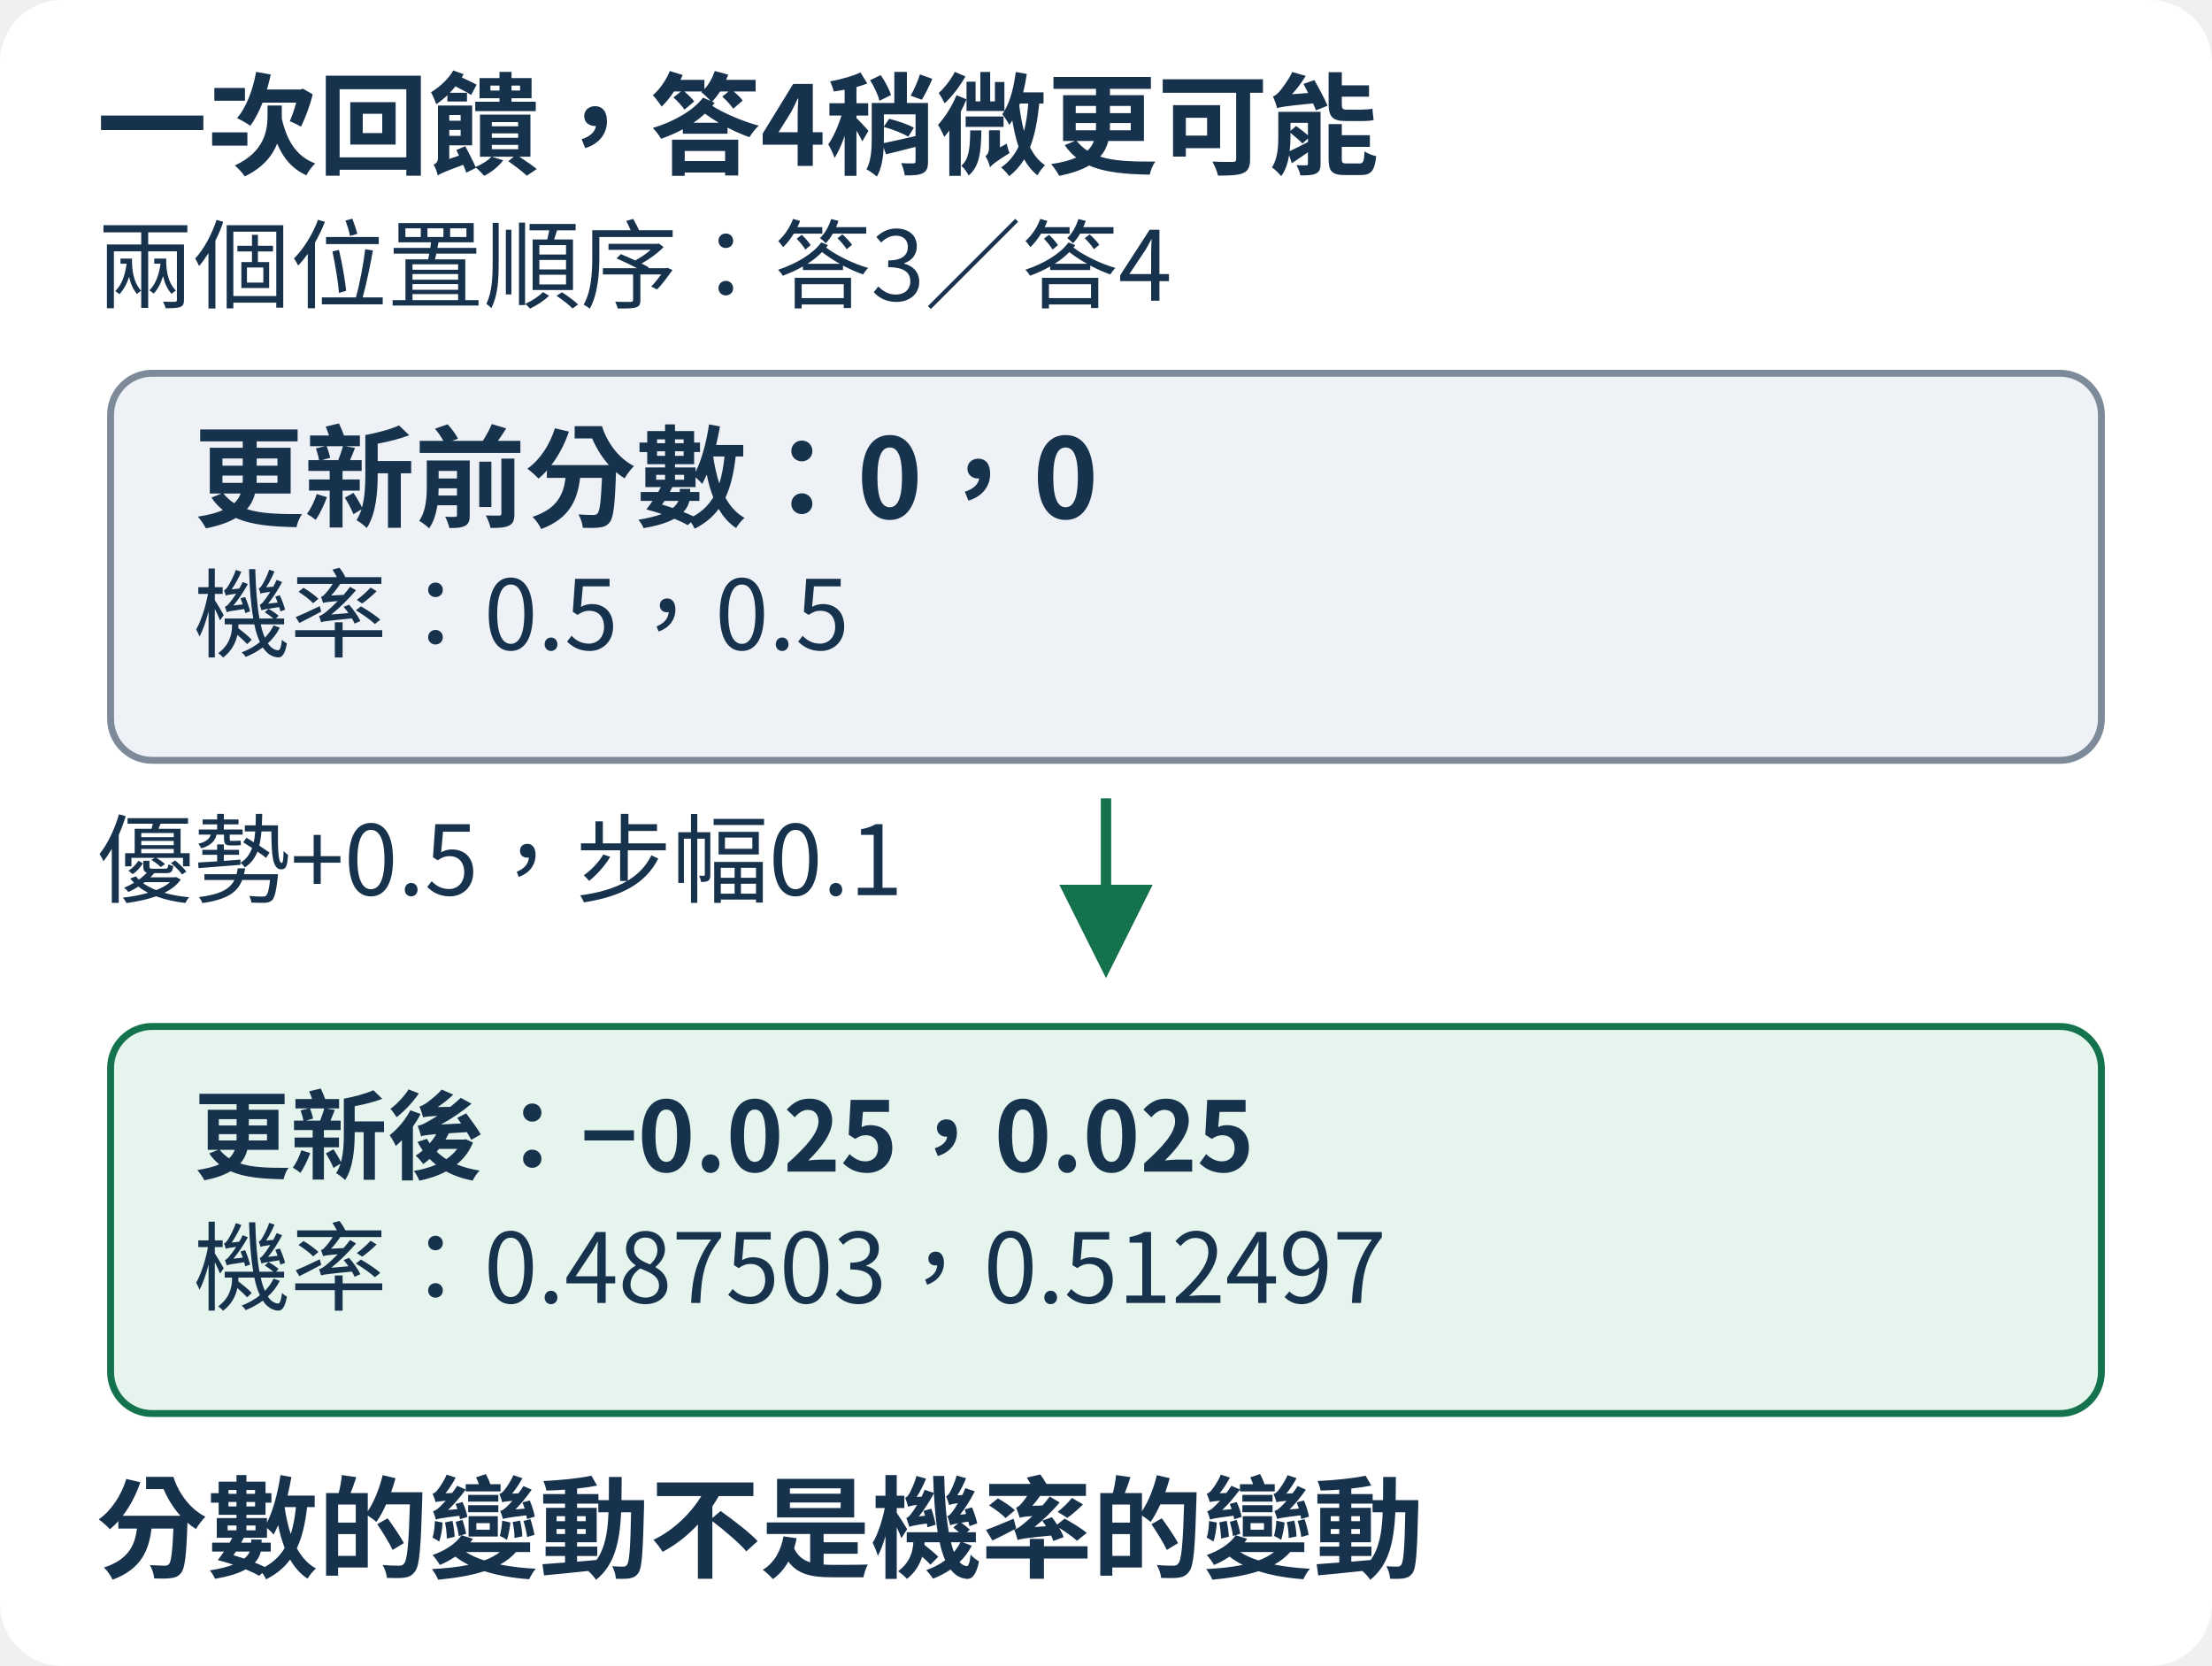
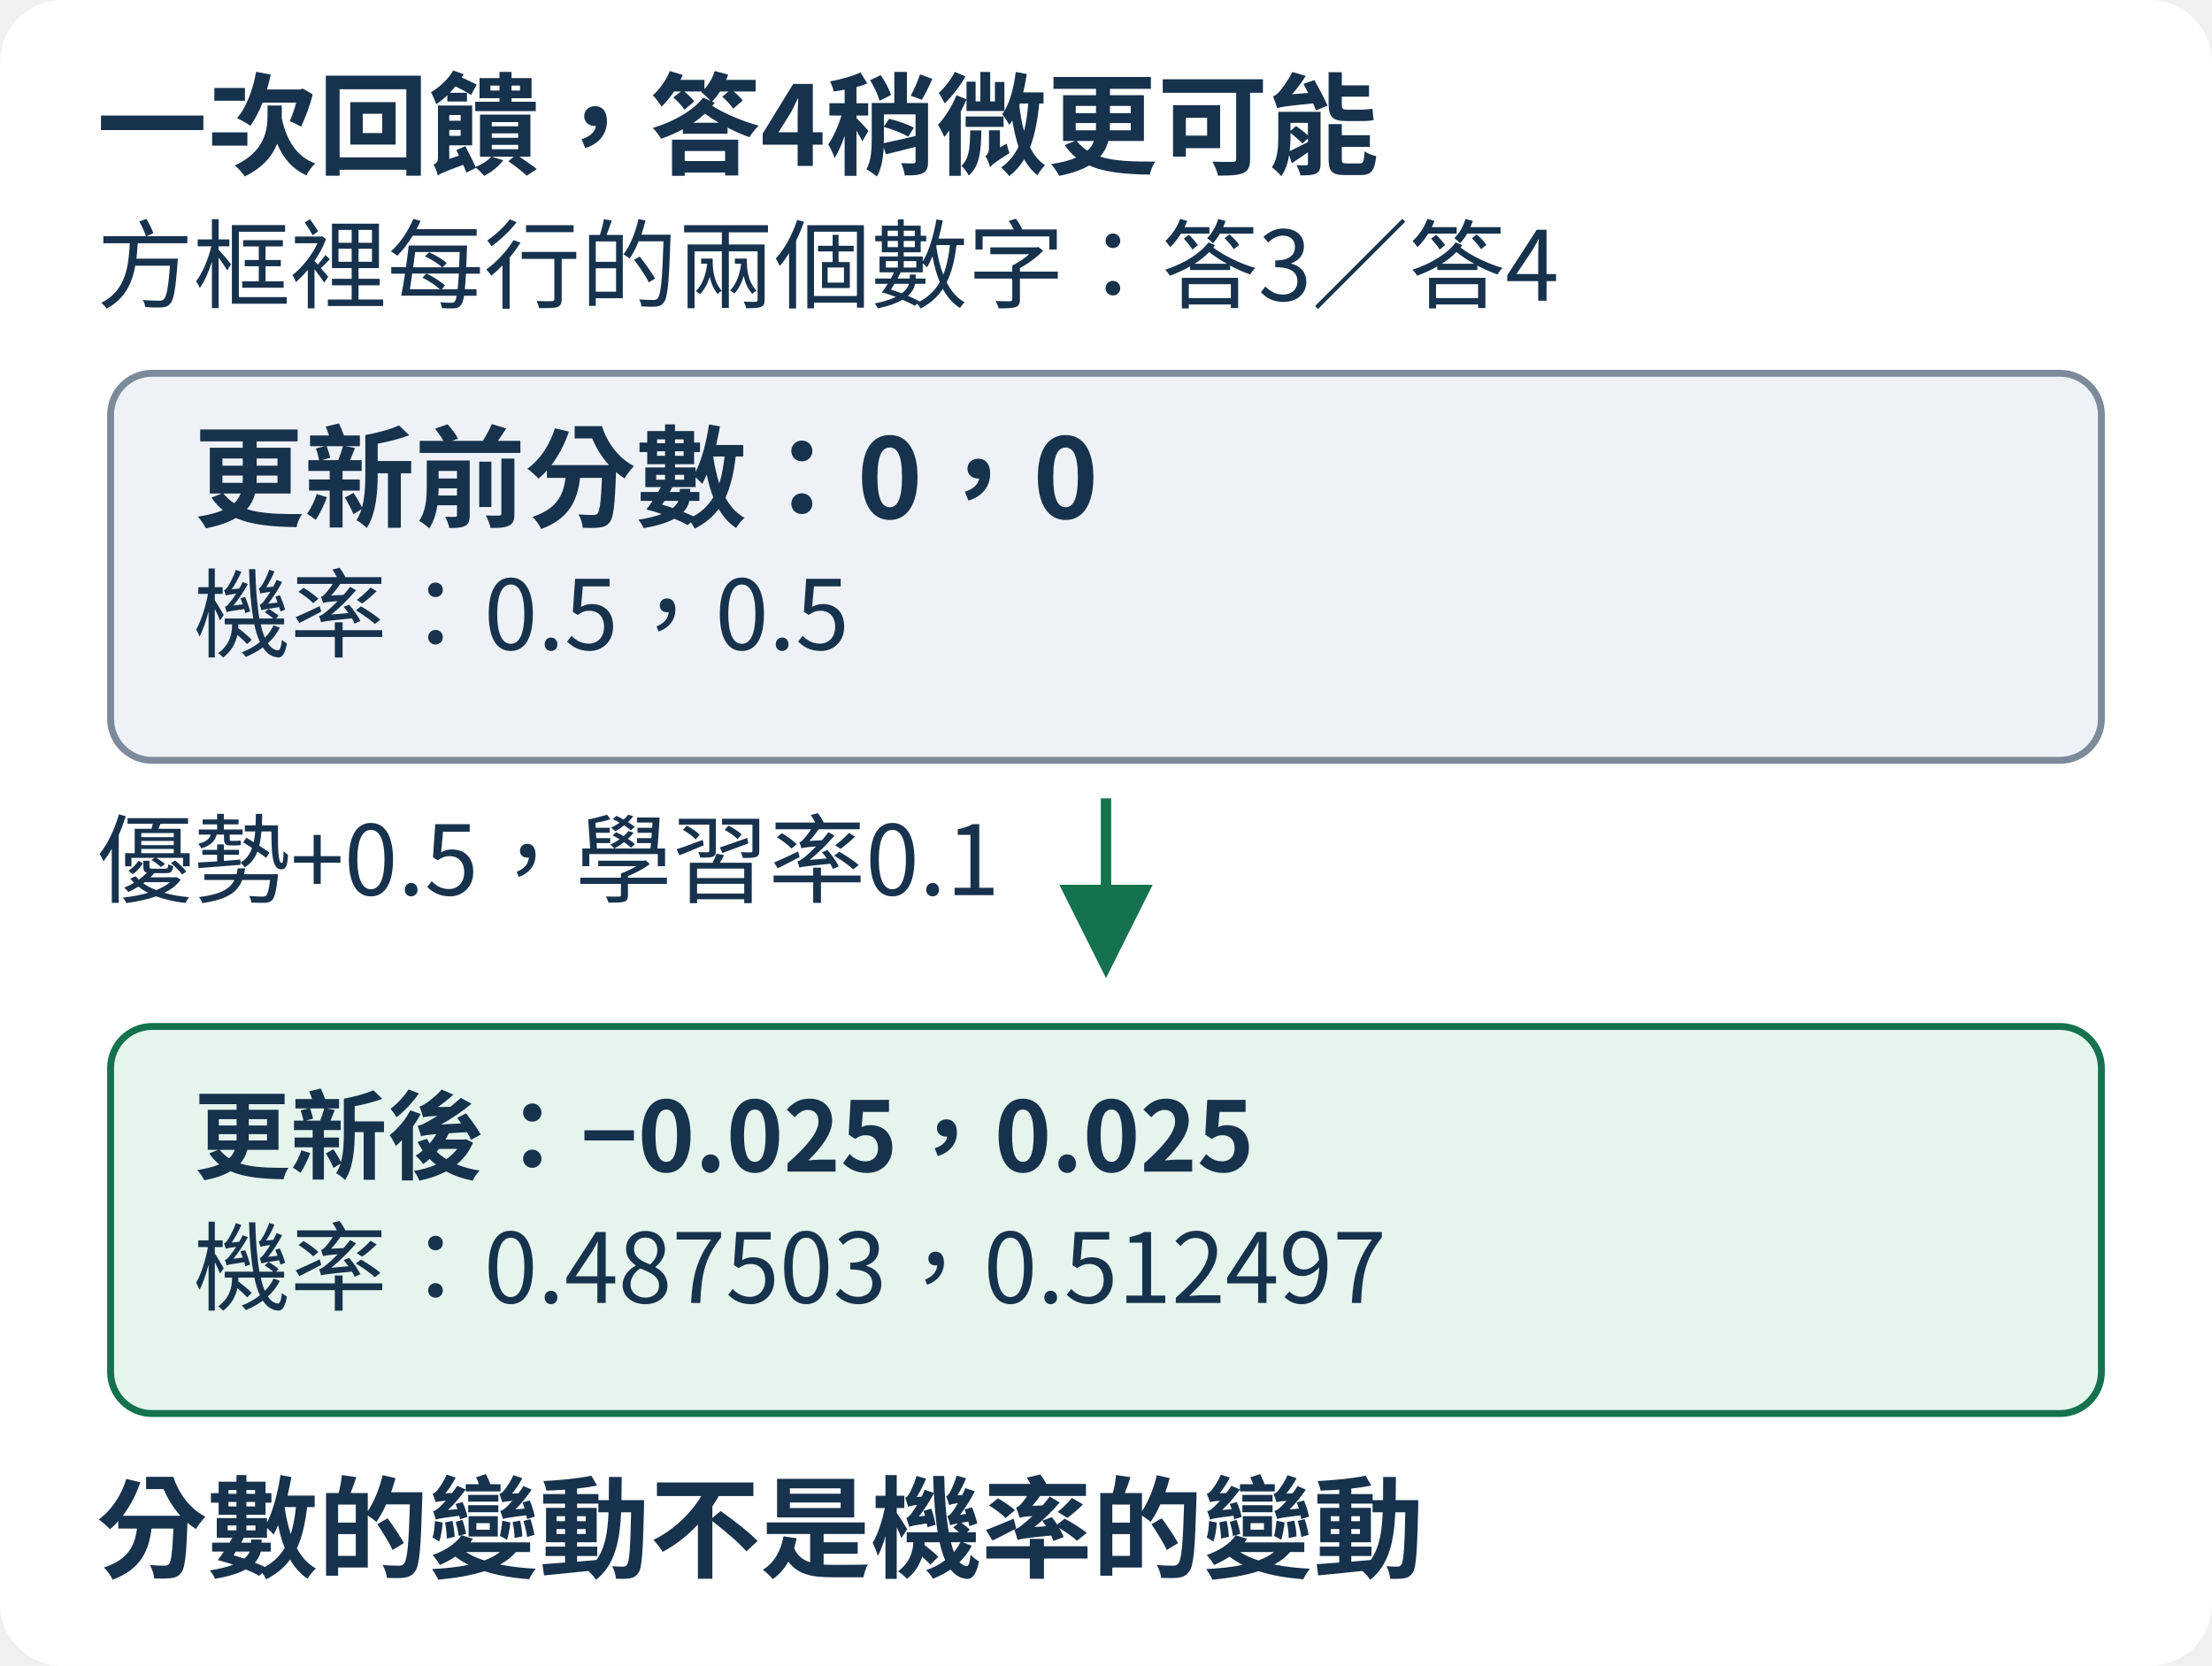
<svg xmlns="http://www.w3.org/2000/svg" width="640" height="482" viewBox="0 0 640 482" role="img" aria-labelledby="title desc">
  <defs>
    <marker id="arrow" markerWidth="9" markerHeight="9" refX="8" refY="4.5" orient="auto">
      <path d="M0 0 L9 4.5 L0 9 Z" fill="#14724d" />
    </marker>
  </defs>
  <style>text{font-family:"Noto Sans CJK TC","Microsoft JhengHei",sans-serif;fill:#17324d}</style>
  <rect width="640" height="482" rx="18" fill="white" />
  <text x="28" y="48" font-size="32" font-weight="700" text-anchor="start">一次回饋，答4稍微更可能</text>
-   <text x="28" y="87" font-size="28" font-weight="400" text-anchor="start">兩個位置順序：答3／答4</text>
+   <text x="28" y="87" font-size="28" font-weight="400" text-anchor="start">方框裡每行的兩個數字：答3／答4</text>
  <rect x="32" y="108" width="576" height="112" rx="12" fill="#eef2f6" stroke="#7c8a9a" stroke-width="2" />
  <text x="56" y="150" font-size="32" font-weight="700" text-anchor="start">更新前分數：0，0</text>
  <text x="56" y="188" font-size="28" font-weight="400" text-anchor="start">機率：0.5，0.5</text>
  <path d="M320 231 V280" fill="none" stroke="#14724d" stroke-width="3" marker-end="url(#arrow)" />
-   <text x="28" y="259" font-size="28" font-weight="400" text-anchor="start">優勢+0.5，步幅0.1</text>
+   <text x="28" y="259" font-size="28" font-weight="400" text-anchor="start">優勢+0.5，學習率0.1</text>
  <rect x="32" y="297" width="576" height="112" rx="12" fill="#e5f4ec" stroke="#14724d" stroke-width="2" />
  <text x="56" y="339" font-size="28" font-weight="700" text-anchor="start">更新後：−0.025，0.025</text>
  <text x="56" y="377" font-size="28" font-weight="400" text-anchor="start">機率：0.487503，0.512497</text>
  <text x="28" y="454" font-size="32" font-weight="700" text-anchor="start">分數的變動不是機率的變動</text>
</svg>
